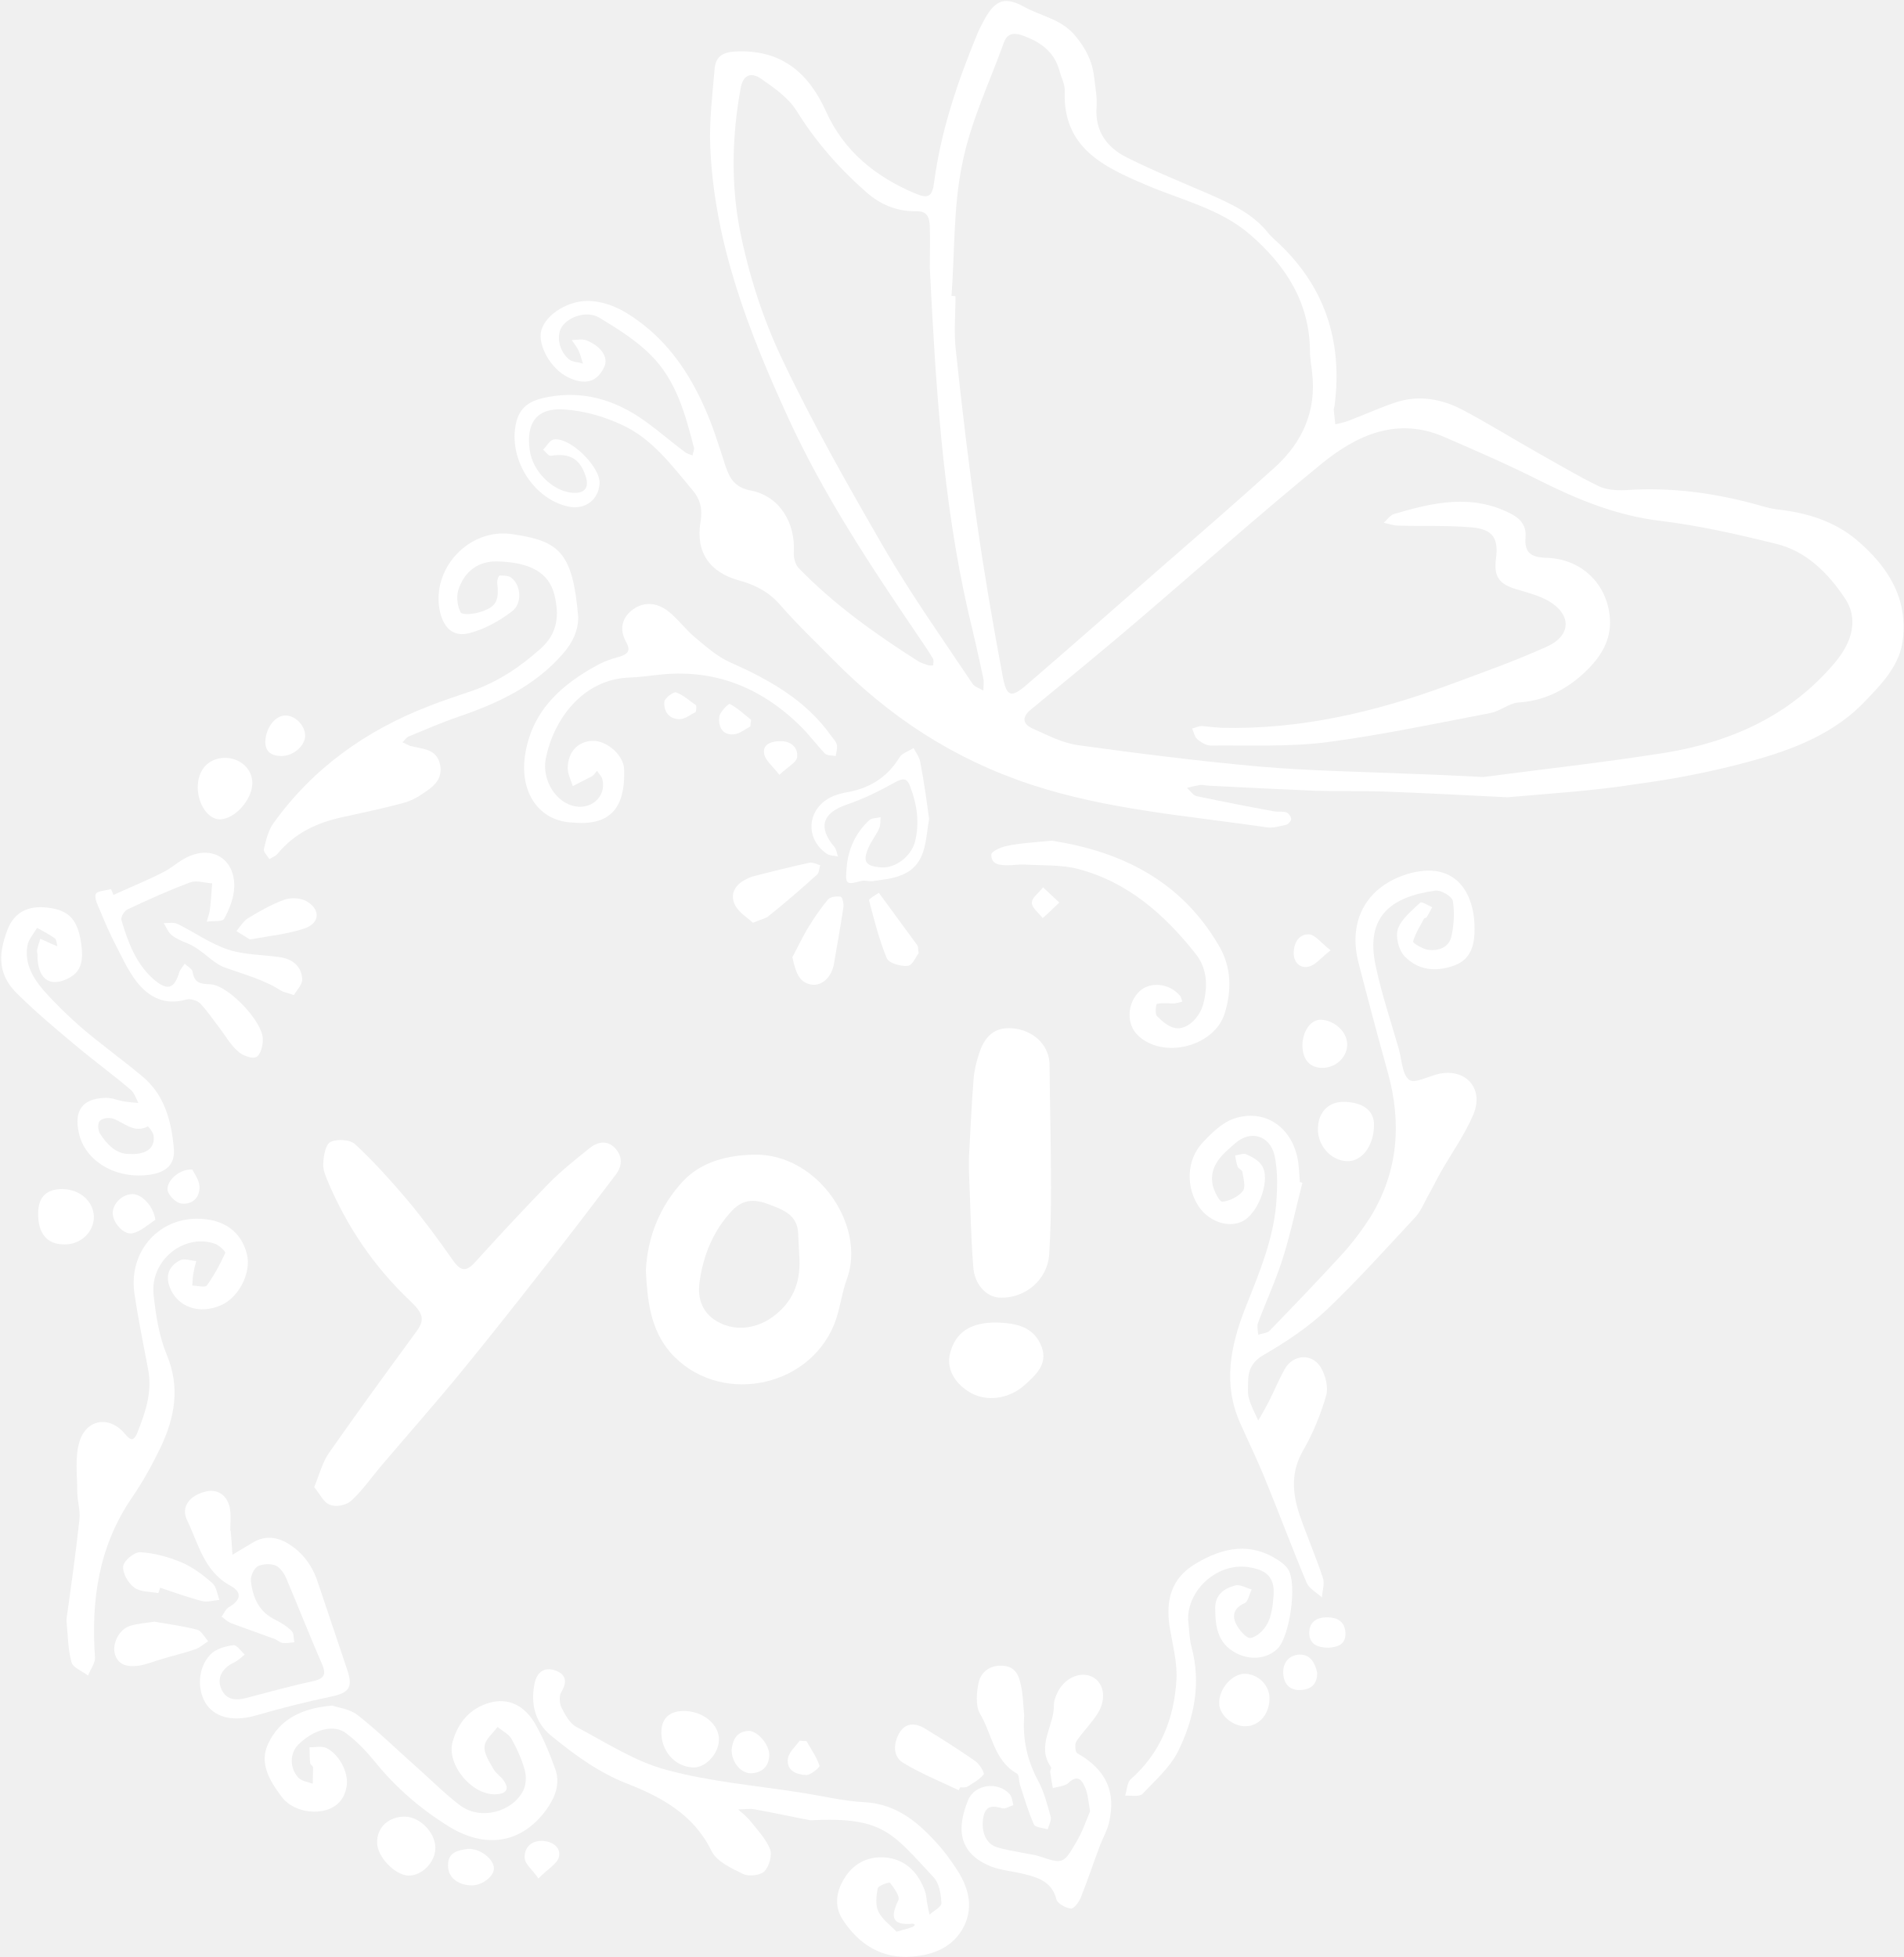
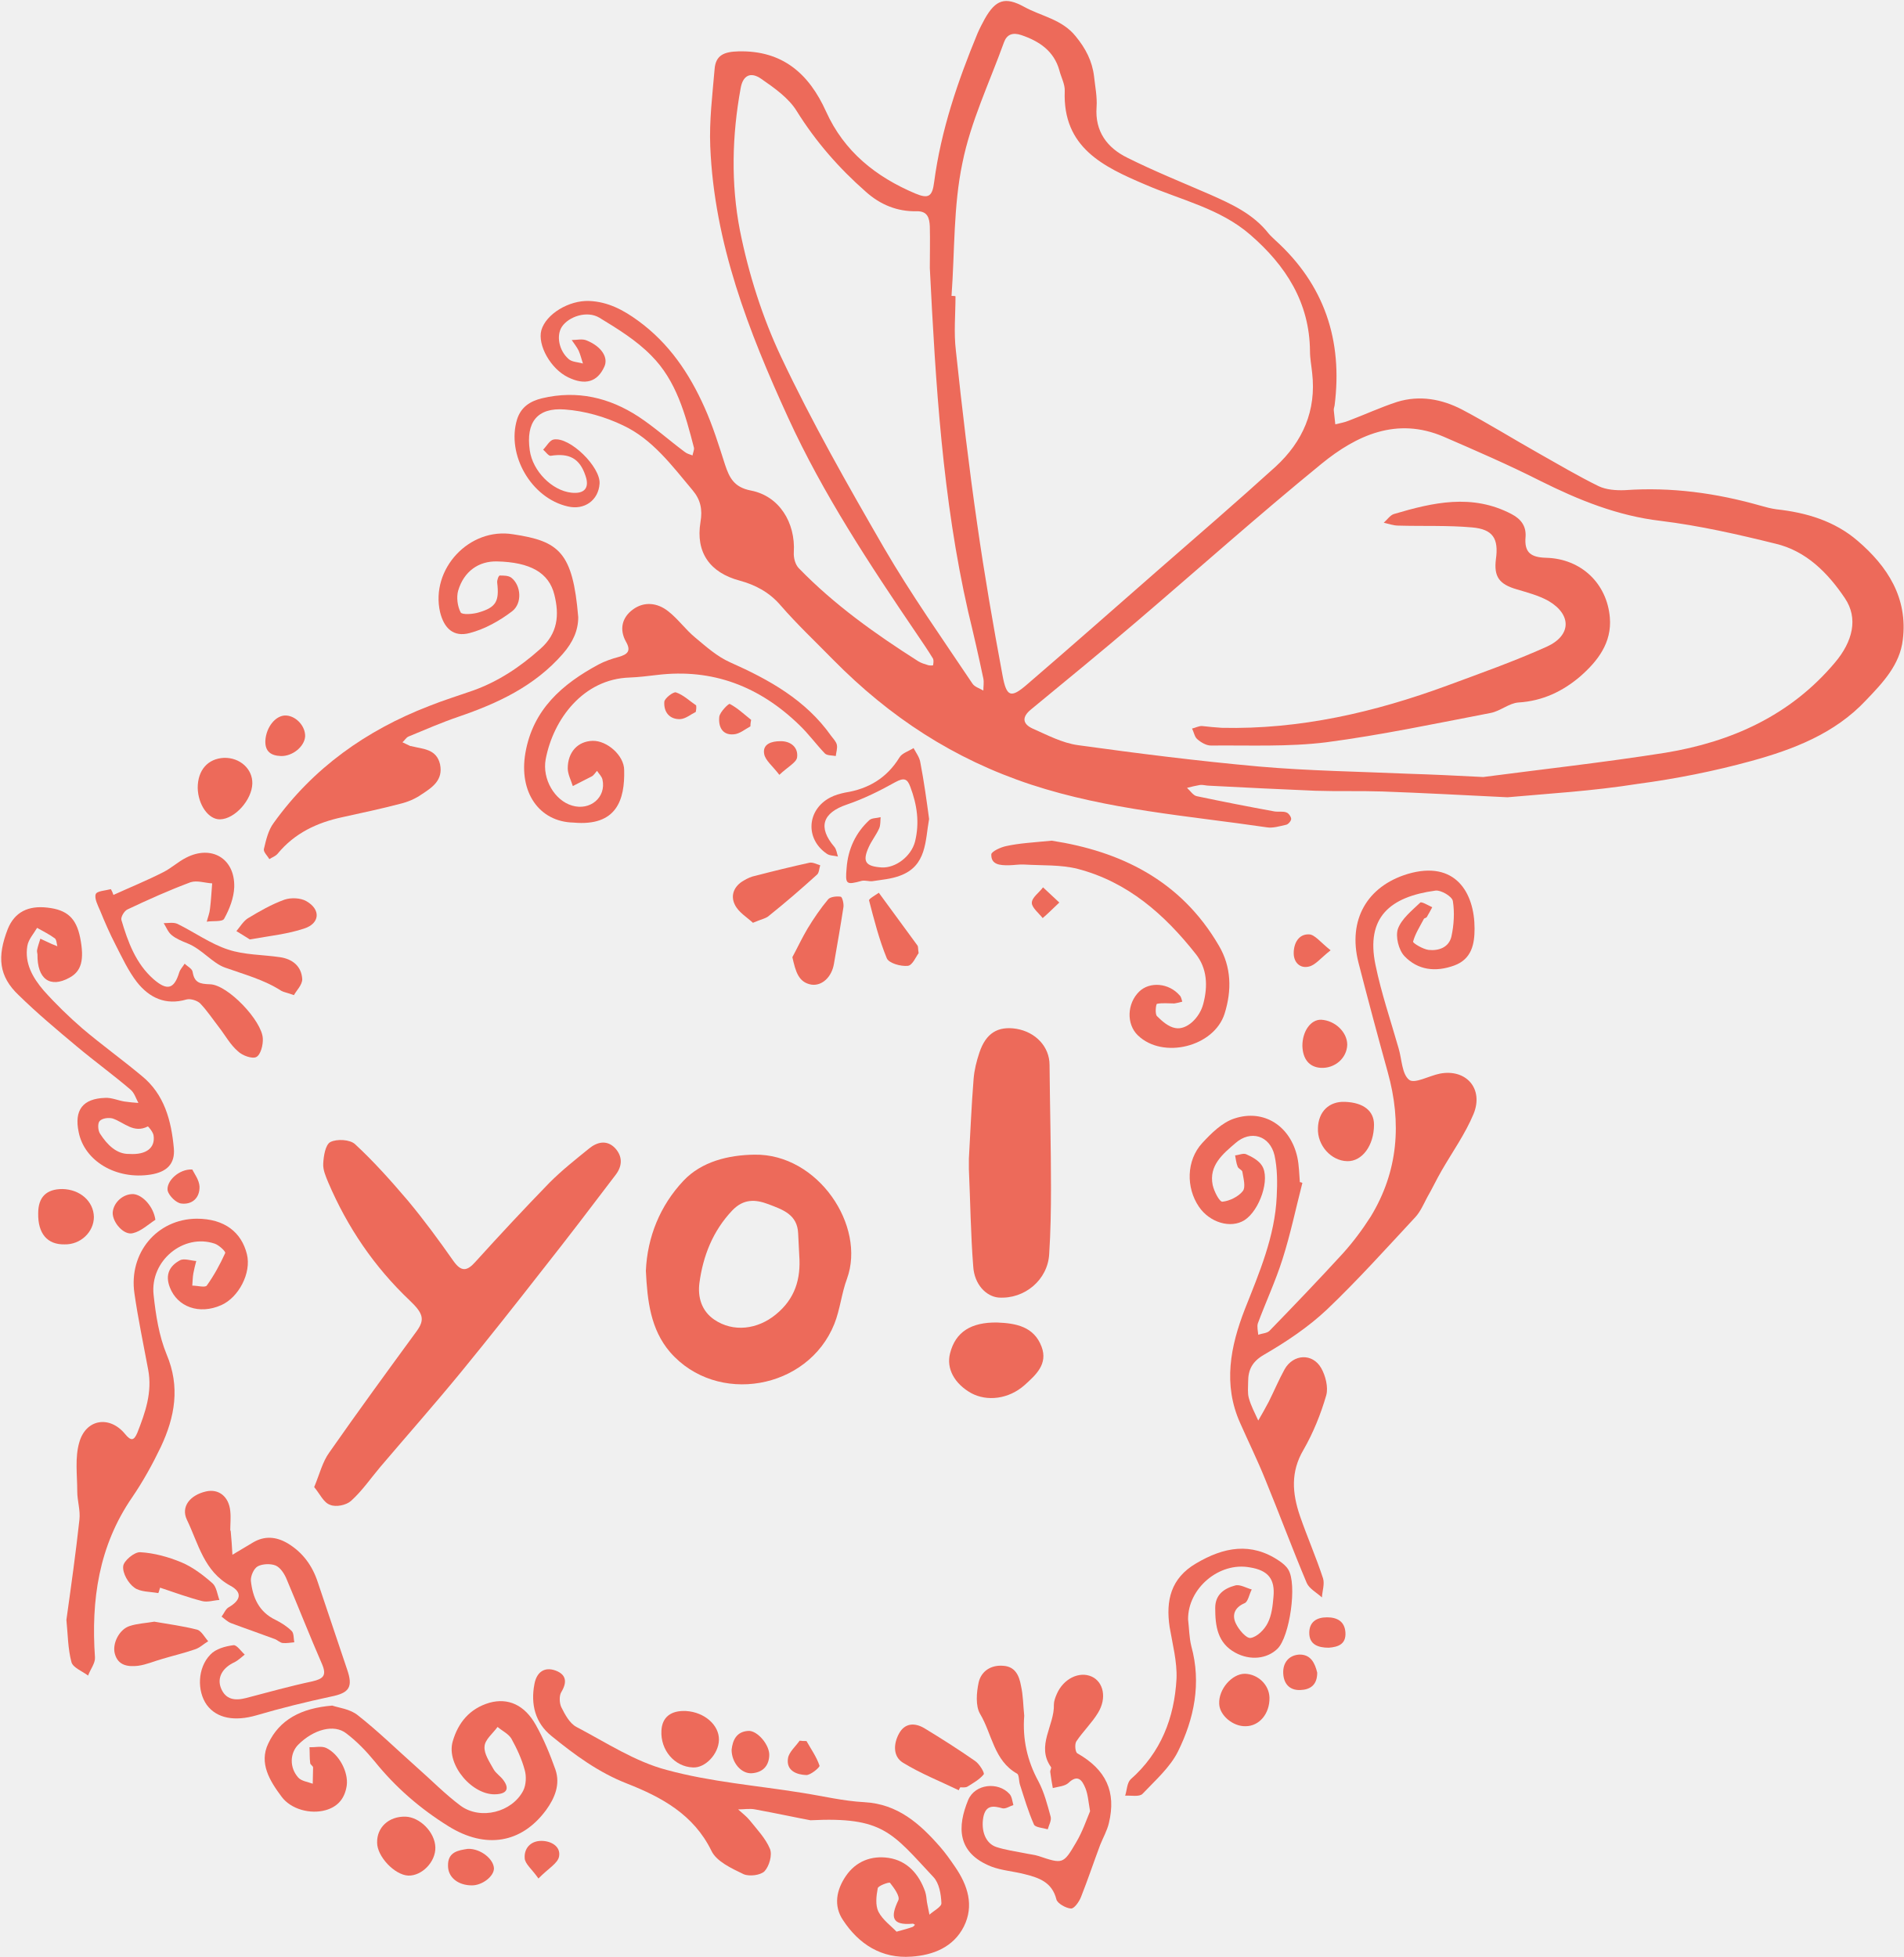
<svg xmlns="http://www.w3.org/2000/svg" width="498px" height="512px" viewBox="0 0 498 512" version="1.1">
  <defs />
  <g id="Page-1" stroke="none" stroke-width="1" fill="none" fill-rule="evenodd">
-     <g id="Medium" fill="#ffffff">
+     <g id="Medium" fill="#ED6A5A">
      <g id="YO!">
        <g id="Shape">
          <path d="M394.347,208.586 C382.709,208.018 372.206,207.45 361.608,207.071 C355.836,206.882 349.969,207.071 344.103,206.882 C334.83,206.504 325.557,206.03 316.284,205.557 C315.527,205.557 314.675,205.273 313.918,205.368 C312.783,205.557 311.647,205.841 310.512,206.125 C311.363,206.882 312.12,208.112 313.066,208.302 C319.785,209.721 326.597,211.046 333.316,212.277 C334.357,212.466 335.587,212.182 336.533,212.56 C337.101,212.75 337.763,213.696 337.763,214.264 C337.763,214.737 337.006,215.684 336.438,215.778 C334.735,216.157 332.937,216.725 331.329,216.441 C310.701,213.412 289.884,211.898 269.729,205.273 C249.385,198.554 232.732,187.576 217.971,172.623 C213.334,167.891 208.508,163.348 204.156,158.332 C201.222,154.925 197.627,153.032 193.463,151.896 C185.704,149.814 181.919,144.515 183.244,136.565 C183.812,133.252 183.244,130.697 181.162,128.237 C175.769,121.801 170.659,114.892 162.995,111.296 C158.264,109.025 152.965,107.511 147.761,107.132 C140.475,106.564 137.541,110.539 138.582,117.826 C139.339,123.221 144.354,128.331 149.464,128.899 C152.87,129.278 154.29,127.669 153.154,124.451 C151.64,119.908 148.896,118.489 144.07,119.246 C143.503,119.34 142.746,118.205 142.083,117.637 C143.03,116.691 143.787,115.176 144.827,114.987 C149.085,114.23 157.128,122.18 156.844,126.533 C156.561,130.887 152.87,133.536 148.518,132.495 C138.961,130.319 132.432,118.962 135.27,109.687 C136.311,106.47 138.677,104.955 141.799,104.198 C150.978,102.021 159.399,104.009 167.064,109.025 C171.227,111.769 175.012,115.176 179.081,118.205 C179.648,118.678 180.405,118.867 181.162,119.151 C181.257,118.489 181.636,117.732 181.541,117.164 C179.27,108.362 176.904,99.561 170.375,93.031 C166.496,89.056 161.576,86.027 156.75,83.094 C153.533,81.201 148.802,82.81 147.004,85.46 C145.49,87.731 146.152,91.706 148.802,93.977 C149.653,94.734 151.262,94.734 152.492,95.113 C152.113,93.977 151.829,92.747 151.356,91.706 C150.883,90.759 150.126,89.813 149.558,88.961 C150.883,88.961 152.303,88.583 153.438,89.056 C157.412,90.665 159.21,93.599 158.075,95.965 C156.277,99.939 153.06,100.886 148.612,98.709 C144.07,96.532 140.569,90.286 141.61,86.406 C142.84,82.147 148.802,78.551 154.1,78.74 C159.021,78.929 163.09,81.106 166.969,83.945 C175.012,89.813 180.311,97.668 184.285,106.564 C186.461,111.391 188.07,116.596 189.678,121.612 C190.814,125.019 192.044,127.479 196.397,128.331 C203.872,129.751 208.13,136.754 207.657,144.515 C207.562,145.934 208.035,147.732 208.982,148.679 C218.255,158.237 229.042,165.903 240.207,173.001 C240.964,173.474 241.91,173.758 242.856,174.042 C243.235,174.137 244.087,174.137 244.087,174.042 C244.181,173.474 244.276,172.812 244.087,172.339 C242.762,170.162 241.342,168.08 239.923,165.998 C227.528,147.732 215.321,129.278 206.143,109.214 C195.829,86.69 186.84,63.598 185.799,38.329 C185.515,31.61 186.367,24.796 186.934,18.076 C187.218,14.385 189.489,13.533 193.18,13.439 C204.723,13.155 211.631,19.306 216.078,29.149 C220.809,39.654 229.136,46.279 239.45,50.632 C242.856,52.052 243.897,51.484 244.37,47.604 C246.168,34.07 250.521,21.294 255.725,8.707 C256.293,7.382 256.955,6.152 257.618,4.921 C260.456,-0.095 262.916,-0.946 267.931,1.798 C272.379,4.259 277.772,5.016 281.368,9.464 C284.017,12.682 285.72,15.994 286.194,19.969 C286.477,22.619 287.045,25.363 286.856,28.013 C286.383,34.449 289.695,38.708 294.899,41.263 C301.901,44.765 309.187,47.698 316.378,50.821 C322.15,53.377 327.828,55.932 331.896,61.137 C332.369,61.705 333.032,62.273 333.6,62.841 C346.468,74.481 351.294,89.056 349.118,106.091 C349.023,106.564 348.834,107.037 348.928,107.511 C349.023,108.741 349.212,109.877 349.307,111.012 C350.442,110.728 351.672,110.539 352.808,110.066 C357.066,108.457 361.135,106.564 365.487,105.145 C371.354,103.346 377.126,104.387 382.425,107.132 C389.238,110.728 395.767,114.798 402.485,118.583 C407.689,121.517 412.799,124.546 418.192,127.196 C420.179,128.142 422.734,128.331 425.1,128.237 C437.211,127.385 448.945,128.994 460.583,132.306 C461.908,132.685 463.327,133.063 464.747,133.252 C472.506,134.104 479.886,136.281 485.942,141.486 C493.796,148.206 499.095,156.439 497.77,167.323 C497.013,173.948 492.471,178.679 488.118,183.222 C479.981,191.929 469.099,196.093 458.028,199.122 C448.377,201.772 438.347,203.759 428.411,205.084 C416.489,206.977 404.85,207.639 394.347,208.586 Z M388.008,203.286 C403.147,201.298 419.422,199.5 435.603,196.945 C452.919,194.106 468.342,187.197 479.981,173.38 C484.712,167.796 486.131,161.739 482.63,156.534 C478.183,149.909 472.506,144.136 464.463,142.243 C454.527,139.783 444.497,137.511 434.467,136.281 C423.113,134.956 412.893,130.792 402.863,125.776 C394.631,121.612 386.115,117.921 377.599,114.23 C365.393,109.025 354.89,113.851 345.711,121.328 C329.247,134.767 313.445,148.868 297.264,162.685 C288.181,170.446 278.908,178.017 269.729,185.588 C267.269,187.576 267.458,189.374 270.108,190.604 C273.987,192.308 277.867,194.39 282.03,194.957 C297.738,197.134 313.54,199.122 329.342,200.541 C342.305,201.677 355.457,201.866 368.515,202.434 C374.571,202.623 380.722,202.907 388.008,203.286 Z M248.912,77.415 C249.291,77.415 249.669,77.415 249.953,77.51 C249.953,82.242 249.48,86.974 250.048,91.706 C251.656,106.848 253.454,122.085 255.63,137.133 C257.523,150.382 259.794,163.537 262.254,176.692 C263.295,182.37 264.43,182.749 268.688,179.058 C280.138,169.216 291.492,159.184 302.847,149.247 C313.161,140.256 323.57,131.265 333.694,122.085 C340.791,115.555 344.387,107.416 343.251,97.573 C343.062,95.681 342.683,93.788 342.683,91.895 C342.589,79.119 336.344,69.465 327.071,61.421 C319.122,54.512 308.903,52.336 299.535,48.266 C288.654,43.629 277.961,38.613 278.529,23.849 C278.624,22.051 277.583,20.253 277.11,18.36 C275.69,13.344 271.906,10.789 267.174,9.18 C264.903,8.423 263.39,8.991 262.633,11.073 C258.848,21.578 253.927,31.799 251.751,42.682 C249.385,53.945 249.764,65.774 248.912,77.415 Z M243.235,70.128 C243.235,66.532 243.33,62.841 243.235,59.244 C243.14,57.068 242.667,55.175 239.734,55.27 C234.719,55.364 230.272,53.566 226.487,50.159 C219.485,44.007 213.429,37.099 208.414,29.054 C206.332,25.647 202.547,22.997 199.141,20.631 C196.302,18.644 194.315,19.78 193.747,23.092 C191.476,35.49 191.192,48.077 193.558,60.285 C195.829,71.642 199.425,82.999 204.345,93.409 C212.388,110.444 221.756,126.912 231.218,143.284 C238.315,155.493 246.547,167.133 254.4,178.869 C254.968,179.721 256.293,180.099 257.239,180.667 C257.239,179.626 257.428,178.49 257.239,177.544 C256.009,171.676 254.684,165.903 253.265,160.035 C246.547,130.508 244.749,100.318 243.235,70.128 Z" />
          <path d="M340.696,309.471 C338.993,316.096 337.574,322.91 335.492,329.44 C333.694,335.119 331.139,340.608 329.058,346.191 C328.774,347.043 329.058,348.179 329.152,349.22 C330.098,348.841 331.423,348.841 332.086,348.179 C338.52,341.554 344.954,334.835 351.199,328.021 C353.943,324.992 356.404,321.68 358.58,318.273 C365.771,306.443 366.717,293.761 363.027,280.512 C360.378,270.953 357.823,261.394 355.363,251.836 C352.524,240.668 357.634,231.867 368.231,228.649 C380.722,224.958 385.737,233.57 385.737,242.94 C385.737,246.82 385.074,250.889 380.438,252.593 C375.517,254.391 370.881,253.823 367.38,250.132 C365.866,248.523 365.014,245.022 365.677,243.034 C366.623,240.384 369.367,238.208 371.543,236.126 C371.922,235.842 373.625,236.883 374.666,237.356 C374.193,238.208 373.72,239.154 373.246,239.911 C373.057,240.195 372.584,240.195 372.489,240.384 C371.449,242.372 370.218,244.265 369.651,246.347 C369.556,246.725 372.206,248.334 373.72,248.523 C376.369,248.807 379.018,247.861 379.681,245.022 C380.343,241.993 380.532,238.681 380.059,235.747 C379.87,234.517 376.937,232.813 375.517,233.003 C363.595,234.611 357.255,240.006 359.81,252.404 C361.324,259.786 363.784,266.978 365.866,274.265 C366.717,277.105 366.717,280.985 368.61,282.499 C370.029,283.635 373.814,281.458 376.653,280.89 C383.56,279.565 388.197,284.865 385.453,291.49 C383.276,296.695 379.965,301.332 377.126,306.254 C375.801,308.525 374.666,310.986 373.341,313.257 C372.395,315.055 371.543,317.043 370.218,318.462 C362.649,326.601 355.173,334.929 347.131,342.595 C342.21,347.233 336.533,351.018 330.666,354.425 C327.544,356.223 326.503,358.4 326.503,361.523 C326.503,362.943 326.314,364.457 326.692,365.782 C327.26,367.864 328.301,369.757 329.152,371.65 C330.098,370.041 331.045,368.337 331.896,366.728 C333.316,363.889 334.546,360.955 336.06,358.211 C338.331,354.236 343.346,353.952 345.617,357.927 C346.752,359.914 347.509,362.943 346.941,365.025 C345.522,369.946 343.535,374.867 340.98,379.315 C337.574,385.088 338.047,390.672 340.034,396.54 C341.926,402.029 344.292,407.423 346.09,412.912 C346.563,414.427 345.9,416.225 345.806,417.928 C344.481,416.698 342.494,415.657 341.832,414.143 C338.047,405.152 334.64,395.972 330.95,386.981 C328.963,382.06 326.597,377.233 324.421,372.312 C319.879,362.186 321.866,352.248 325.651,342.501 C329.436,332.942 333.505,323.478 333.978,313.068 C334.167,309.471 334.167,305.78 333.41,302.279 C332.18,297.074 327.165,295.559 323.191,299.061 C319.879,301.9 316.189,304.929 317.23,310.039 C317.608,311.743 319.028,314.487 319.785,314.393 C321.677,314.203 323.948,313.068 325.083,311.648 C325.935,310.607 325.273,308.336 324.989,306.538 C324.894,306.064 323.948,305.78 323.759,305.213 C323.38,304.266 323.286,303.225 323.096,302.279 C324.137,302.184 325.273,301.616 326.03,301.995 C327.544,302.657 329.247,303.604 330.098,304.929 C332.369,308.336 329.531,316.664 325.557,319.219 C321.961,321.491 316.473,319.882 313.634,315.718 C310.228,310.702 310.322,303.604 314.486,299.061 C316.851,296.506 319.69,293.667 322.907,292.626 C330.666,290.07 337.574,294.613 339.372,302.752 C339.845,304.929 339.845,307.105 340.034,309.282 C340.223,309.282 340.507,309.377 340.696,309.471 Z" />
          <path d="M82.187,389.063 C83.607,385.656 84.363,382.438 86.161,379.978 C93.637,369.284 101.301,358.779 109.06,348.179 C111.142,345.245 110.763,343.636 107.168,340.229 C97.895,331.428 90.892,321.112 85.877,309.377 C85.215,307.768 84.458,306.064 84.553,304.455 C84.647,302.468 85.12,299.44 86.445,298.777 C88.148,297.925 91.555,298.115 92.88,299.345 C97.8,303.888 102.342,308.998 106.694,314.109 C110.952,319.219 114.832,324.519 118.617,329.913 C120.699,332.847 122.213,332.563 124.389,330.103 C130.729,323.099 137.163,316.191 143.787,309.377 C147.004,306.159 150.599,303.32 154.1,300.481 C156.182,298.777 158.737,298.115 160.913,300.386 C162.9,302.563 162.806,305.023 161.102,307.295 C154.857,315.528 148.518,323.857 142.083,331.996 C134.987,341.081 127.89,350.072 120.604,358.968 C113.697,367.391 106.505,375.53 99.503,383.763 C96.948,386.792 94.772,390.01 91.839,392.66 C90.609,393.795 87.865,394.363 86.351,393.701 C84.647,393.133 83.701,390.861 82.187,389.063 Z" />
          <path d="M168.956,332.469 C169.335,323.667 172.646,315.434 178.797,308.904 C183.528,303.888 190.53,302.184 197.343,302.089 C213.997,301.806 226.581,320.733 221.566,334.551 C220.147,338.336 219.768,342.595 218.255,346.381 C211.347,363.605 187.502,367.769 175.296,353.763 C170.186,347.8 169.335,340.324 168.956,332.469 Z M209.076,328.399 C208.982,326.506 208.887,324.614 208.792,322.721 C208.603,317.705 204.723,316.475 201.033,315.055 C197.532,313.73 194.504,313.635 191.571,316.664 C186.461,322.058 183.907,328.589 182.96,335.687 C182.487,339.377 183.528,342.974 186.84,345.245 C191.855,348.652 198.195,347.8 202.926,343.92 C207.941,339.851 209.549,334.645 209.076,328.399 Z" />
          <path d="M212.009,476.226 C208.887,475.658 203.21,474.428 197.532,473.387 C196.113,473.103 194.599,473.387 193.085,473.387 C194.126,474.333 195.261,475.185 196.113,476.226 C198.005,478.592 200.276,480.958 201.412,483.703 C202.074,485.312 201.222,488.245 199.992,489.57 C198.952,490.611 196.018,490.99 194.504,490.328 C191.382,488.813 187.408,487.015 186.083,484.176 C181.446,474.712 173.025,470.169 164.13,466.668 C156.561,463.734 150.315,459.096 144.26,454.175 C140.002,450.768 138.772,445.847 139.812,440.547 C140.38,437.519 142.367,436.004 145.3,437.045 C148.139,438.087 148.423,440.074 146.814,442.724 C146.247,443.67 146.341,445.563 146.814,446.604 C147.761,448.497 148.991,450.863 150.789,451.809 C158.548,455.879 166.117,460.895 174.444,463.071 C185.894,466.194 198.005,467.141 209.738,469.034 C215.227,469.885 220.62,471.21 226.108,471.494 C234.813,471.967 240.585,477.078 245.884,483.135 C247.304,484.744 248.628,486.637 249.858,488.435 C253.17,493.261 254.873,498.561 252.129,504.05 C249.385,509.445 244.087,511.527 238.409,511.905 C230.65,512.473 224.689,508.688 220.525,502.347 C217.971,498.561 218.822,494.397 221.282,490.801 C223.932,486.921 228.001,485.406 232.448,486.069 C237.368,486.826 240.396,490.328 242.005,494.87 C242.289,495.722 242.383,496.763 242.478,497.615 C242.667,498.75 242.951,499.886 243.14,500.927 C244.276,499.886 246.357,498.845 246.263,497.899 C246.168,495.533 245.695,492.694 244.181,491.085 C233.3,479.444 231.029,475.28 212.009,476.226 Z M234.53,505.375 C236.611,504.807 237.652,504.523 238.693,504.145 C238.977,504.05 239.166,503.766 239.355,503.577 C239.166,503.482 238.882,503.199 238.693,503.293 C233.205,503.766 232.921,501.495 235.003,497.142 C235.476,496.101 233.867,493.924 232.826,492.599 C232.637,492.315 229.704,493.356 229.609,494.018 C229.231,496.006 228.947,498.467 229.798,500.17 C230.934,502.347 233.11,503.861 234.53,505.375 Z" />
          <path d="M151.262,161.455 C151.262,164.862 149.937,167.985 147.193,171.108 C139.812,179.531 130.255,183.979 120.036,187.481 C115.589,188.995 111.236,190.888 106.884,192.686 C106.221,192.97 105.843,193.727 105.275,194.2 C105.937,194.484 106.6,194.863 107.262,195.147 C107.357,195.241 107.546,195.147 107.735,195.241 C110.669,195.999 114.17,195.904 115.116,199.973 C115.967,204.138 113.034,206.03 110.29,207.828 C108.682,208.964 106.694,209.816 104.707,210.289 C99.692,211.614 94.677,212.655 89.568,213.791 C82.944,215.21 77.078,217.955 72.63,223.349 C72.063,224.012 71.211,224.296 70.454,224.769 C69.981,223.917 68.845,222.876 69.035,222.119 C69.602,219.753 70.17,217.198 71.589,215.305 C81.903,200.92 95.813,191.077 112.183,184.736 C115.967,183.222 119.942,181.992 123.727,180.667 C130.35,178.301 136.027,174.515 141.326,169.783 C145.963,165.714 146.341,160.887 145.017,155.587 C143.597,149.814 138.677,147.07 129.972,146.881 C125.24,146.786 121.361,149.436 119.847,154.546 C119.374,156.25 119.658,158.616 120.509,160.225 C120.888,160.887 123.727,160.698 125.24,160.225 C129.782,158.9 130.634,157.291 130.066,152.464 C129.972,151.802 130.445,150.572 130.729,150.572 C131.769,150.572 133,150.572 133.757,151.139 C136.311,153.127 136.69,157.859 133.946,159.941 C130.729,162.401 126.849,164.578 122.875,165.619 C118.617,166.755 116.157,164.389 115.116,160.13 C112.561,148.868 122.78,137.89 134.23,139.783 C146.247,141.581 149.842,144.42 151.262,161.455 Z" />
          <path d="M253.454,303.13 C253.833,296.506 254.117,289.408 254.684,282.31 C254.873,279.944 255.441,277.672 256.198,275.401 C257.901,270.291 261.024,268.398 265.85,269.155 C270.959,270.007 274.555,273.887 274.555,278.619 C274.65,289.313 274.933,300.007 274.933,310.702 C274.933,316.475 274.839,322.342 274.46,328.115 C274.082,334.835 268.026,339.945 261.213,339.472 C257.996,339.188 254.873,336.065 254.59,331.333 C253.927,322.91 253.833,314.393 253.454,305.875 L253.454,303.13 Z" />
          <path d="M17.371,423.796 C18.601,414.994 19.831,406.288 20.777,397.581 C21.061,395.12 20.209,392.66 20.209,390.199 C20.209,385.845 19.547,381.303 20.777,377.233 C22.575,371.176 28.725,370.325 32.7,375.151 C34.308,377.139 35.065,376.855 35.917,374.867 C37.998,369.567 39.891,364.268 38.755,358.305 C37.525,351.681 36.106,344.961 35.16,338.336 C33.646,327.831 41.026,318.935 51.435,318.841 C58.815,318.841 63.168,322.437 64.587,328.115 C65.817,333.037 62.411,339.472 57.869,341.46 C52.097,344.015 46.42,341.933 44.433,336.822 C43.108,333.415 44.433,331.144 47.082,329.724 C48.123,329.156 49.921,329.819 51.34,329.913 C51.056,330.955 50.772,332.09 50.583,333.131 C50.394,334.172 50.394,335.308 50.299,336.349 C51.624,336.349 53.611,336.917 54.084,336.349 C55.977,333.699 57.585,330.765 58.91,327.831 C59.099,327.453 57.301,325.749 56.166,325.371 C48.028,322.626 39.228,329.819 40.175,338.715 C40.742,344.015 41.594,349.504 43.581,354.33 C47.177,362.848 45.757,370.703 42.067,378.558 C39.891,383.101 37.431,387.549 34.592,391.713 C25.792,404.489 23.805,418.685 24.846,433.638 C24.94,435.153 23.616,436.762 23.048,438.37 C21.534,437.235 19.074,436.288 18.695,434.869 C17.749,431.367 17.749,427.487 17.371,423.796 Z" />
          <path d="M86.918,446.226 C88.527,446.793 91.555,447.077 93.637,448.781 C98.935,452.945 103.761,457.677 108.871,462.22 C112.75,465.627 116.441,469.412 120.509,472.441 C125.714,476.226 133.946,474.144 136.879,468.466 C137.636,466.952 137.731,464.68 137.258,463.071 C136.501,460.232 135.176,457.393 133.757,454.838 C133,453.607 131.391,452.85 130.161,451.809 C128.931,453.513 126.849,455.122 126.754,456.92 C126.565,458.813 128.079,460.989 129.12,462.882 C129.688,463.923 130.918,464.68 131.675,465.721 C133.283,467.898 132.621,469.223 129.972,469.412 C123.727,469.98 116.63,461.746 118.428,455.595 C119.847,450.674 122.875,446.983 128.079,445.468 C132.905,444.143 137.258,446.036 140.191,451.336 C142.273,455.027 143.881,459.002 145.3,462.977 C146.625,466.857 145.111,470.453 142.84,473.576 C136.406,482.283 127.038,483.797 117.387,477.835 C109.912,473.198 103.477,467.614 97.989,460.8 C95.813,458.15 93.353,455.595 90.609,453.513 C87.391,450.957 81.998,452.472 78.024,456.447 C75.847,458.623 75.658,462.409 78.024,465.059 C78.875,466.005 80.579,466.194 81.809,466.668 C81.809,465.248 81.903,463.828 81.903,462.409 C81.903,462.03 81.146,461.652 81.146,461.273 C80.957,459.854 81.052,458.434 80.957,457.109 C82.376,457.204 84.08,456.73 85.31,457.298 C88.716,458.907 91.176,463.639 90.703,467.141 C90.23,470.359 88.527,472.63 85.215,473.576 C81.241,474.712 76.131,473.387 73.671,470.075 C70.549,465.911 67.71,461.273 70.17,456.163 C73.103,449.916 78.781,446.888 86.918,446.226 Z" />
          <path d="M150.032,215.21 C141.042,215.021 135.649,207.261 137.447,196.945 C139.434,185.588 147.098,178.963 156.561,173.853 C158.169,173.001 160.062,172.339 161.859,171.865 C164.13,171.203 165.171,170.351 163.752,167.891 C161.954,164.673 162.711,161.55 165.55,159.468 C168.483,157.291 171.984,157.67 174.823,159.941 C177.378,161.928 179.365,164.767 181.919,166.85 C184.758,169.216 187.597,171.771 191.003,173.285 C201.222,177.828 210.779,183.128 217.403,192.497 C217.971,193.254 218.728,194.011 218.917,194.863 C219.106,195.809 218.728,196.85 218.633,197.797 C217.687,197.607 216.362,197.702 215.794,197.134 C213.523,194.768 211.536,192.024 209.171,189.752 C198.762,179.626 186.461,174.799 171.795,176.597 C169.429,176.881 167.064,177.165 164.698,177.26 C152.586,177.638 144.733,188.143 142.746,198.648 C141.799,203.854 145.111,209.437 149.653,210.762 C154.384,212.182 158.642,208.586 157.601,203.948 C157.412,203.096 156.655,202.434 156.182,201.677 C155.709,202.15 155.33,202.907 154.668,203.191 C153.06,204.043 151.451,204.8 149.842,205.652 C149.369,204.138 148.518,202.529 148.518,201.014 C148.518,196.756 151.167,193.916 155.047,193.822 C158.737,193.727 163.279,197.607 163.279,201.488 C163.468,209.153 161.386,216.251 150.032,215.21 Z" />
          <path d="M60.329,400.325 C60.519,402.502 60.708,404.679 60.802,406.761 C62.6,405.72 64.398,404.584 66.196,403.543 C69.224,401.745 72.252,402.029 75.185,403.732 C79.159,406.098 81.714,409.6 83.133,413.953 C85.688,421.525 88.243,429.096 90.798,436.762 C92.406,441.399 91.366,442.913 86.634,443.86 C80.011,445.279 73.482,446.888 67.048,448.781 C61.465,450.39 56.734,449.633 54.084,446.036 C51.529,442.44 51.624,436.383 55.03,432.881 C56.45,431.367 58.91,430.705 61.086,430.421 C61.938,430.326 63.073,432.03 64.02,432.881 C63.168,433.544 62.316,434.396 61.37,434.869 C58.248,436.288 56.734,438.844 57.775,441.588 C59.005,444.711 61.465,444.995 64.398,444.238 C70.17,442.724 75.942,441.115 81.714,439.885 C84.553,439.222 85.499,438.37 84.269,435.437 C81.052,428.055 78.118,420.578 74.996,413.196 C74.428,411.777 73.387,410.168 72.157,409.6 C70.832,409.032 68.656,409.127 67.426,409.789 C66.385,410.357 65.534,412.345 65.628,413.575 C66.101,417.928 67.71,421.714 72.063,423.796 C73.577,424.553 75.09,425.499 76.321,426.73 C76.888,427.298 76.794,428.623 76.983,429.664 C75.942,429.758 74.996,429.948 73.955,429.853 C73.198,429.758 72.63,429.096 71.873,428.812 C68.088,427.392 64.209,426.067 60.424,424.648 C59.478,424.269 58.721,423.512 57.964,422.944 C58.626,422.092 59.005,420.957 59.856,420.484 C62.979,418.685 63.452,416.603 60.329,414.9 C53.327,411.114 51.908,403.827 48.88,397.581 C47.271,394.174 49.732,391.145 53.895,390.199 C57.207,389.442 59.856,391.524 60.235,395.309 C60.424,397.013 60.235,398.811 60.235,400.515 C60.424,400.325 60.329,400.325 60.329,400.325 Z" />
          <path d="M9.801,249.659 C9.801,249.47 9.612,248.997 9.706,248.523 C9.895,247.577 10.274,246.536 10.558,245.59 C11.409,245.968 12.356,246.441 13.207,246.82 C13.775,247.104 14.437,247.293 15.005,247.577 C14.816,246.915 14.816,245.874 14.343,245.495 C12.923,244.454 11.22,243.602 9.706,242.75 C8.76,244.359 7.435,245.779 7.151,247.482 C6.394,252.025 8.571,255.811 11.409,259.123 C14.532,262.625 17.938,265.937 21.534,269.06 C26.549,273.319 31.943,277.199 37.052,281.458 C43.013,286.285 44.811,293.193 45.474,300.386 C45.852,304.55 43.581,306.632 39.418,307.295 C30.429,308.714 22.102,303.793 20.588,296.222 C19.358,290.449 21.629,287.42 27.495,287.231 C29.198,287.136 30.807,287.894 32.51,288.177 C33.74,288.367 34.97,288.461 36.201,288.556 C35.538,287.326 35.16,285.906 34.119,285.054 C29.577,281.174 24.751,277.672 20.115,273.792 C14.91,269.439 9.706,265.085 4.88,260.353 C-0.324,255.432 -0.797,250.322 2.042,243.034 C3.84,238.586 7.435,236.883 12.356,237.451 C17.56,238.018 19.925,240.195 20.966,245.306 C22.102,251.079 21.345,254.107 18.128,255.811 C13.113,258.555 9.706,256.189 9.801,249.659 Z M33.835,301.9 C38.282,302.184 40.648,300.291 40.175,297.074 C40.08,296.222 38.755,294.613 38.661,294.708 C34.97,296.6 32.51,293.667 29.482,292.626 C28.442,292.342 26.738,292.531 26.076,293.288 C25.508,293.856 25.603,295.749 26.171,296.6 C28.063,299.534 30.523,301.995 33.835,301.9 Z" />
          <path d="M285.153,473.86 C284.68,471.116 284.585,469.412 283.923,467.803 C283.071,465.721 281.936,464.112 279.475,466.478 C278.529,467.33 276.826,467.425 275.407,467.803 C275.123,466.384 274.933,464.964 274.744,463.639 C274.65,463.166 275.123,462.598 274.933,462.314 C270.959,456.73 275.88,451.431 275.69,445.942 C275.69,445.09 276.069,444.049 276.447,443.197 C278.151,439.222 282.314,437.14 285.626,438.654 C288.654,440.074 289.6,444.238 287.234,448.118 C285.626,450.768 283.26,453.04 281.557,455.595 C281.084,456.352 281.273,458.434 281.841,458.718 C289.316,462.977 292.06,468.75 290.073,476.983 C289.6,478.971 288.559,480.769 287.802,482.662 C286.099,487.204 284.585,491.747 282.787,496.29 C282.314,497.52 280.989,499.413 280.138,499.318 C278.813,499.224 276.637,497.993 276.353,496.952 C275.217,492.41 271.811,491.274 268.026,490.328 C265.093,489.57 262.065,489.381 259.321,488.34 C250.237,484.744 250.426,477.835 253.265,470.926 C255.063,466.668 261.119,466.1 264.052,469.318 C264.714,469.98 264.809,471.21 265.093,472.251 C264.147,472.535 263.106,473.292 262.254,473.103 C259.888,472.441 257.901,472.157 257.239,475.374 C256.577,478.971 257.807,482.283 260.645,483.23 C263.011,483.987 265.566,484.365 268.026,484.838 C269.256,485.122 270.581,485.217 271.716,485.596 C277.961,487.678 278.151,487.772 281.462,482.094 C283.166,479.255 284.207,476.132 285.153,473.86 Z" />
          <path d="M275.123,219.942 C292.912,222.687 308.808,230.163 318.838,247.388 C322.15,252.972 322.245,259.123 320.352,265.18 C317.608,273.887 304.172,277.199 297.643,270.858 C294.615,267.925 294.804,262.53 298.021,259.407 C300.765,256.757 305.78,257.136 308.619,260.448 C308.998,260.827 309.092,261.489 309.282,262.057 C308.619,262.246 307.862,262.435 307.2,262.53 C305.686,262.53 304.077,262.341 302.658,262.625 C302.374,262.719 302.09,265.275 302.658,265.843 C303.983,267.167 305.686,268.682 307.484,268.966 C310.417,269.533 313.823,266.316 314.77,262.625 C316,257.987 315.81,253.35 312.783,249.565 C304.645,239.249 294.993,230.731 281.936,227.324 C277.488,226.189 272.663,226.472 268.026,226.189 C266.607,226.094 265.187,226.378 263.768,226.378 C261.686,226.378 259.226,226.283 259.321,223.539 C259.321,222.782 261.781,221.646 263.2,221.362 C266.607,220.605 270.202,220.416 275.123,219.942 Z" />
          <path d="M310.795,423.701 C311.079,426.067 311.079,428.433 311.647,430.705 C314.297,440.358 312.404,449.633 308.146,458.245 C306.064,462.409 302.185,465.816 298.873,469.318 C298.021,470.169 295.845,469.696 294.331,469.791 C294.804,468.371 294.804,466.478 295.75,465.532 C303.699,458.529 307.2,449.443 307.768,439.222 C307.957,434.774 306.727,430.137 305.97,425.689 C304.929,418.78 306.254,412.912 312.877,409.032 C320.068,404.773 327.26,403.354 334.64,408.37 C335.492,408.938 336.438,409.695 337.006,410.641 C339.372,414.427 337.384,428.244 334.167,431.367 C331.423,434.017 327.071,434.49 323.191,432.408 C318.46,429.853 317.892,425.405 317.892,420.673 C317.892,417.171 320.258,415.562 323.096,414.805 C324.327,414.427 326.03,415.468 327.449,415.846 C326.787,417.077 326.503,419.064 325.557,419.443 C322.907,420.578 322.245,422.566 323.286,424.742 C324.043,426.351 326.03,428.717 327.165,428.528 C328.868,428.244 330.761,426.351 331.612,424.648 C332.653,422.66 332.937,420.105 333.126,417.834 C333.6,413.102 331.707,410.83 326.976,410.073 C318.933,408.559 310.701,415.562 310.795,423.701 Z" />
          <path d="M29.672,234.138 C34.024,232.151 38.472,230.353 42.73,228.176 C44.811,227.135 46.609,225.431 48.691,224.39 C55.314,220.983 61.465,224.58 61.276,232.056 C61.181,234.895 60.045,237.829 58.626,240.384 C58.153,241.236 55.598,240.858 54.084,241.142 C54.368,240.006 54.841,238.87 54.936,237.735 C55.22,235.558 55.314,233.287 55.504,231.11 C53.611,231.015 51.529,230.258 49.826,230.826 C44.243,232.908 38.755,235.369 33.362,237.924 C32.51,238.302 31.564,239.911 31.753,240.668 C33.457,246.441 35.538,252.12 40.175,256.189 C43.77,259.312 45.568,258.745 46.893,254.391 C47.177,253.539 47.839,252.877 48.312,252.12 C49.069,252.877 50.299,253.445 50.394,254.296 C50.867,257.136 52.286,257.42 54.936,257.514 C59.572,257.609 68.562,267.073 68.751,271.71 C68.845,273.414 68.183,275.969 67.048,276.537 C66.007,277.105 63.357,276.158 62.222,275.023 C60.235,273.319 58.91,270.858 57.301,268.776 C55.693,266.694 54.179,264.423 52.381,262.53 C51.624,261.773 49.826,261.205 48.785,261.489 C43.297,263.098 39.039,261.016 35.822,256.946 C33.551,254.013 31.943,250.511 30.239,247.199 C28.725,244.265 27.401,241.236 26.171,238.208 C25.603,236.883 24.657,235.085 25.035,233.949 C25.319,233.097 27.59,233.003 29.009,232.624 C29.293,233.097 29.482,233.57 29.672,234.138 Z" />
          <path d="M260.835,346.002 C265.755,346.191 270.486,347.043 272.473,352.343 C274.177,356.886 270.959,359.725 268.026,362.375 C263.863,366.066 258.185,366.728 254.022,364.457 C249.669,361.996 247.493,358.021 248.534,354.047 C249.953,348.463 254.022,345.908 260.835,346.002 Z" />
          <path d="M243.046,214.264 C242.005,219.942 242.478,226.567 235.381,229.122 C233.11,229.974 230.65,230.163 228.19,230.542 C227.338,230.637 226.297,230.258 225.446,230.447 C221.282,231.583 221.093,231.394 221.472,227.04 C221.85,222.119 223.837,217.86 227.433,214.548 C228.095,213.98 229.325,214.075 230.366,213.791 C230.272,214.737 230.366,215.873 229.988,216.725 C229.231,218.428 228.001,219.942 227.244,221.646 C225.54,225.431 226.392,226.662 230.65,226.946 C234.246,227.135 238.315,224.106 239.355,220.226 C240.585,215.305 239.923,210.573 238.125,205.841 C237.368,203.759 236.517,203.38 234.246,204.611 C230.177,206.882 226.014,208.964 221.566,210.478 C215.132,212.655 213.902,216.441 218.255,221.551 C218.822,222.214 218.917,223.255 219.201,224.106 C218.255,223.823 217.024,223.917 216.267,223.349 C210.59,219.469 211.063,211.898 217.119,208.68 C218.349,208.018 219.768,207.639 221.093,207.355 C227.149,206.409 231.975,203.57 235.287,198.175 C235.949,197.04 237.652,196.566 238.977,195.715 C239.639,196.945 240.585,198.175 240.775,199.595 C241.721,204.516 242.383,209.343 243.046,214.264 Z" />
          <path d="M267.931,448.875 C267.458,454.932 268.688,460.611 271.622,466.005 C273.136,468.844 273.987,472.157 274.839,475.28 C275.123,476.226 274.366,477.551 274.082,478.592 C272.852,478.214 270.865,478.119 270.486,477.362 C268.972,473.955 267.931,470.359 266.796,466.857 C266.512,465.911 266.607,464.302 266.039,464.018 C259.983,460.611 259.51,453.607 256.387,448.402 C255.157,446.32 255.441,442.818 256.009,440.169 C256.671,437.235 259.226,435.531 262.443,435.815 C265.566,436.004 266.607,438.37 267.08,441.02 C267.648,443.481 267.648,446.131 267.931,448.875 Z" />
          <path d="M250.805,468.371 C245.884,466.005 240.869,464.018 236.233,461.179 C233.583,459.57 233.678,456.257 235.192,453.513 C236.706,450.768 239.261,450.674 241.721,452.093 C246.263,454.838 250.71,457.677 255.063,460.705 C256.198,461.462 257.618,463.828 257.334,464.207 C256.293,465.532 254.59,466.478 253.076,467.425 C252.603,467.709 251.846,467.614 251.183,467.614 C251.089,467.803 250.899,468.087 250.805,468.371 Z" />
          <path d="M41.405,416.793 C39.323,416.414 36.674,416.509 35.16,415.373 C33.551,414.237 32.037,411.587 32.226,409.789 C32.321,408.37 35.16,406.004 36.674,406.098 C40.269,406.288 44.054,407.329 47.461,408.748 C50.394,409.979 53.138,412.061 55.598,414.237 C56.639,415.184 56.828,417.077 57.396,418.591 C55.882,418.685 54.273,419.253 52.854,418.875 C49.164,417.928 45.568,416.603 41.878,415.373 C41.689,415.941 41.594,416.414 41.405,416.793 Z" />
          <path d="M76.888,260.353 C75.09,259.691 74.239,259.596 73.577,259.218 C69.035,256.284 63.925,254.959 58.91,253.161 C55.598,252.025 52.854,248.334 49.069,246.82 C47.65,246.252 46.041,245.59 44.906,244.643 C43.96,243.886 43.487,242.561 42.824,241.52 C44.054,241.52 45.379,241.236 46.42,241.709 C50.867,243.886 55.03,246.915 59.667,248.429 C63.925,249.848 68.656,249.754 73.198,250.416 C76.51,250.889 78.875,252.782 79.065,256.189 C79.065,257.704 77.551,259.123 76.888,260.353 Z" />
          <path d="M40.364,424.269 C44.149,424.932 47.839,425.405 51.529,426.351 C52.665,426.635 53.517,428.339 54.463,429.38 C53.233,430.137 52.192,431.178 50.867,431.556 C48.123,432.503 45.284,433.165 42.446,434.017 C40.364,434.585 38.282,435.531 36.106,435.815 C33.551,436.099 30.902,435.815 30.05,432.692 C29.293,430.042 31.186,426.257 33.93,425.405 C35.917,424.742 38.188,424.648 40.364,424.269 Z" />
          <path d="M196.964,241.426 C195.45,240.006 193.18,238.681 192.233,236.694 C191.003,234.233 192.044,231.772 194.599,230.353 C195.545,229.785 196.586,229.312 197.627,229.122 C202.358,227.892 206.994,226.756 211.726,225.715 C212.577,225.526 213.618,226.094 214.564,226.378 C214.28,227.23 214.28,228.365 213.713,228.838 C209.644,232.529 205.48,236.126 201.222,239.533 C200.465,240.29 199.141,240.479 196.964,241.426 Z" />
          <path d="M207.278,250.416 C208.414,248.334 209.738,245.495 211.252,242.94 C212.861,240.29 214.659,237.64 216.646,235.274 C217.214,234.611 218.917,234.422 219.958,234.611 C220.336,234.706 220.809,236.504 220.62,237.451 C219.863,242.372 219.012,247.199 218.16,252.12 C217.592,255.621 215.037,257.987 212.293,257.609 C208.887,257.041 208.13,254.202 207.278,250.416 Z" />
          <path d="M351.862,288.272 C356.687,288.461 359.432,290.638 359.432,294.234 C359.432,299.723 356.309,303.888 352.429,303.793 C348.171,303.698 344.576,299.629 344.765,295.181 C344.86,290.827 347.698,288.083 351.862,288.272 Z" />
          <path d="M51.719,206.125 C51.719,201.488 54.368,198.459 58.626,198.27 C62.79,198.175 66.101,201.204 66.007,204.989 C65.912,209.248 61.465,214.264 57.585,214.359 C54.557,214.453 51.813,210.573 51.719,206.125 Z" />
          <path d="M106.032,475.28 C109.817,475.374 113.791,479.349 113.886,483.324 C113.98,487.11 110.385,490.801 106.789,490.706 C103.193,490.517 98.652,485.69 98.652,482.094 C98.557,478.119 101.679,475.185 106.032,475.28 Z" />
          <path d="M181.257,462.409 C176.431,462.22 172.741,457.866 173.025,452.756 C173.214,449.254 175.485,447.456 179.459,447.645 C184.285,447.929 188.165,451.336 188.07,455.216 C187.975,458.907 184.474,462.598 181.257,462.409 Z" />
          <path d="M9.99,317.421 C9.99,313.162 12.166,311.08 16.33,311.08 C20.966,311.175 24.467,314.298 24.562,318.367 C24.562,322.342 21.061,325.655 16.898,325.56 C12.356,325.655 9.895,322.721 9.99,317.421 Z" />
          <path d="M65.344,245.779 C64.587,245.306 63.263,244.454 61.843,243.602 C62.79,242.467 63.641,241.047 64.777,240.29 C67.899,238.397 71.022,236.599 74.428,235.369 C76.131,234.801 78.592,234.895 80.105,235.747 C83.985,237.924 83.701,241.615 79.538,242.94 C75.28,244.359 70.738,244.833 65.344,245.779 Z" />
          <path d="M332.086,444.143 C332.18,448.308 329.436,451.62 325.84,451.62 C322.529,451.715 319.028,448.781 318.933,445.752 C318.744,441.967 322.245,437.897 325.651,437.897 C329.058,437.992 331.991,440.736 332.086,444.143 Z" />
          <path d="M240.302,249.375 C239.639,250.227 238.693,252.593 237.463,252.688 C235.665,252.877 232.543,252.025 231.975,250.7 C229.988,245.874 228.663,240.668 227.338,235.558 C227.244,235.179 228.947,234.233 229.893,233.57 C233.3,238.208 236.611,242.75 240.018,247.388 C240.207,247.672 240.112,248.05 240.302,249.375 Z" />
          <path d="M352.429,273.319 C352.335,276.821 349.212,279.565 345.522,279.376 C342.494,279.187 340.791,277.105 340.696,273.603 C340.696,269.817 342.873,266.694 345.617,266.789 C349.212,266.978 352.429,270.007 352.429,273.319 Z" />
          <path d="M122.402,483.703 C125.714,483.608 129.12,486.353 129.215,488.813 C129.215,490.895 126.187,493.261 123.443,493.261 C119.847,493.261 117.198,491.179 117.198,488.151 C117.103,484.46 119.942,484.081 122.402,483.703 Z" />
          <path d="M73.482,197.797 C70.927,197.702 69.318,196.661 69.413,193.822 C69.602,190.226 72.157,187.008 74.901,187.197 C77.551,187.386 79.916,190.036 79.822,192.686 C79.632,195.336 76.51,197.891 73.482,197.797 Z" />
          <path d="M191.382,457.772 C191.666,455.311 192.612,453.04 195.734,452.85 C198.1,452.661 201.506,456.636 201.222,459.475 C201.033,462.22 199.33,463.734 196.681,463.923 C193.937,464.112 191.382,461.179 191.382,457.772 Z" />
          <path d="M40.648,319.125 C38.755,320.355 36.863,322.153 34.781,322.626 C32.416,323.289 29.388,319.787 29.482,317.232 C29.672,314.582 32.226,312.311 34.876,312.405 C37.336,312.594 40.175,315.718 40.648,319.125 Z" />
          <path d="M344.576,437.613 C344.576,440.831 342.778,442.061 340.128,442.156 C337.195,442.251 335.776,440.358 335.681,437.708 C335.587,435.058 337.101,433.071 339.845,432.881 C342.967,432.787 344.008,435.247 344.576,437.613 Z" />
          <path d="M347.604,431.083 C344.765,431.083 342.494,430.231 342.494,427.203 C342.494,424.364 344.387,423.133 347.131,423.133 C349.78,423.133 351.767,424.174 351.956,427.108 C352.146,430.231 349.969,430.894 347.604,431.083 Z" />
          <path d="M50.299,305.97 C50.867,307.105 52.097,308.714 52.192,310.418 C52.286,313.446 50.205,315.244 47.366,314.866 C46.041,314.677 44.243,312.878 43.865,311.553 C43.392,309.093 46.798,305.78 50.299,305.97 Z" />
          <path d="M140.853,491.463 C139.15,489.003 137.352,487.678 137.258,486.163 C137.068,483.608 138.772,481.621 141.61,481.621 C144.26,481.621 146.72,483.135 146.247,485.69 C145.963,487.488 143.313,488.908 140.853,491.463 Z" />
          <path d="M348.077,248.618 C345.427,250.7 344.103,252.498 342.399,252.877 C340.128,253.445 338.425,251.836 338.425,249.375 C338.425,246.725 339.75,244.359 342.399,244.454 C343.913,244.454 345.427,246.536 348.077,248.618 Z" />
          <path d="M210.969,455.5 C212.199,457.677 213.618,459.664 214.375,461.936 C214.564,462.314 212.009,464.491 210.874,464.396 C208.414,464.302 205.575,463.261 206.143,459.948 C206.427,458.339 208.13,456.92 209.171,455.406 C209.833,455.5 210.401,455.5 210.969,455.5 Z" />
          <path d="M203.872,202.718 C202.074,200.352 200.182,198.932 199.898,197.229 C199.425,194.579 201.979,193.916 204.061,193.916 C206.805,193.822 208.887,195.525 208.508,198.175 C208.319,199.5 206.048,200.636 203.872,202.718 Z" />
          <path d="M196.302,190.036 C194.883,190.793 193.463,192.024 191.949,192.118 C188.827,192.402 187.881,189.942 188.165,187.481 C188.354,186.251 190.625,183.979 190.909,184.169 C192.896,185.21 194.599,186.818 196.491,188.333 C196.397,188.806 196.302,189.374 196.302,190.036 Z" />
          <path d="M182.014,186.251 C180.689,186.913 179.365,188.049 177.945,188.143 C175.107,188.238 173.593,186.251 173.782,183.601 C173.877,182.654 176.147,180.951 176.81,181.14 C178.797,181.803 180.405,183.411 182.109,184.547 C182.203,185.21 182.109,185.777 182.014,186.251 Z" />
          <path d="M277.11,236.126 C275.123,238.018 273.987,239.154 272.757,240.195 C271.716,238.87 269.918,237.451 269.918,236.22 C269.918,234.801 271.811,233.57 272.852,232.151 C274.082,233.287 275.312,234.422 277.11,236.126 Z" />
          <path d="M319.595,190.415 C340.034,190.888 359.621,186.345 378.64,179.342 C387.345,176.124 396.145,173.001 404.567,169.216 C411.095,166.282 411.19,160.793 405.04,157.196 C402.485,155.777 399.552,155.02 396.713,154.168 C392.171,152.843 390.752,150.855 391.319,146.313 C392.076,140.918 390.562,138.458 385.074,137.984 C378.735,137.417 372.206,137.701 365.771,137.511 C364.541,137.511 363.216,137.038 361.986,136.754 C362.838,135.997 363.69,134.767 364.636,134.483 C374.855,131.454 385.074,129.088 395.388,134.483 C397.943,135.808 399.268,137.701 399.078,140.445 C398.7,144.609 400.498,145.84 404.567,145.934 C413.65,146.218 420.368,152.654 421.125,161.55 C421.693,168.174 417.908,173.001 413.366,176.976 C408.825,180.856 403.526,183.411 397.186,183.79 C394.726,183.979 392.455,186.061 389.9,186.535 C375.612,189.279 361.324,192.308 346.941,194.2 C337.006,195.431 326.881,194.957 316.757,195.052 C315.527,195.052 314.107,194.2 313.161,193.349 C312.499,192.781 312.309,191.55 311.836,190.604 C312.688,190.415 313.54,189.942 314.391,189.942 C316.189,190.131 317.892,190.32 319.595,190.415 Z" />
        </g>
      </g>
    </g>
  </g>
</svg>
